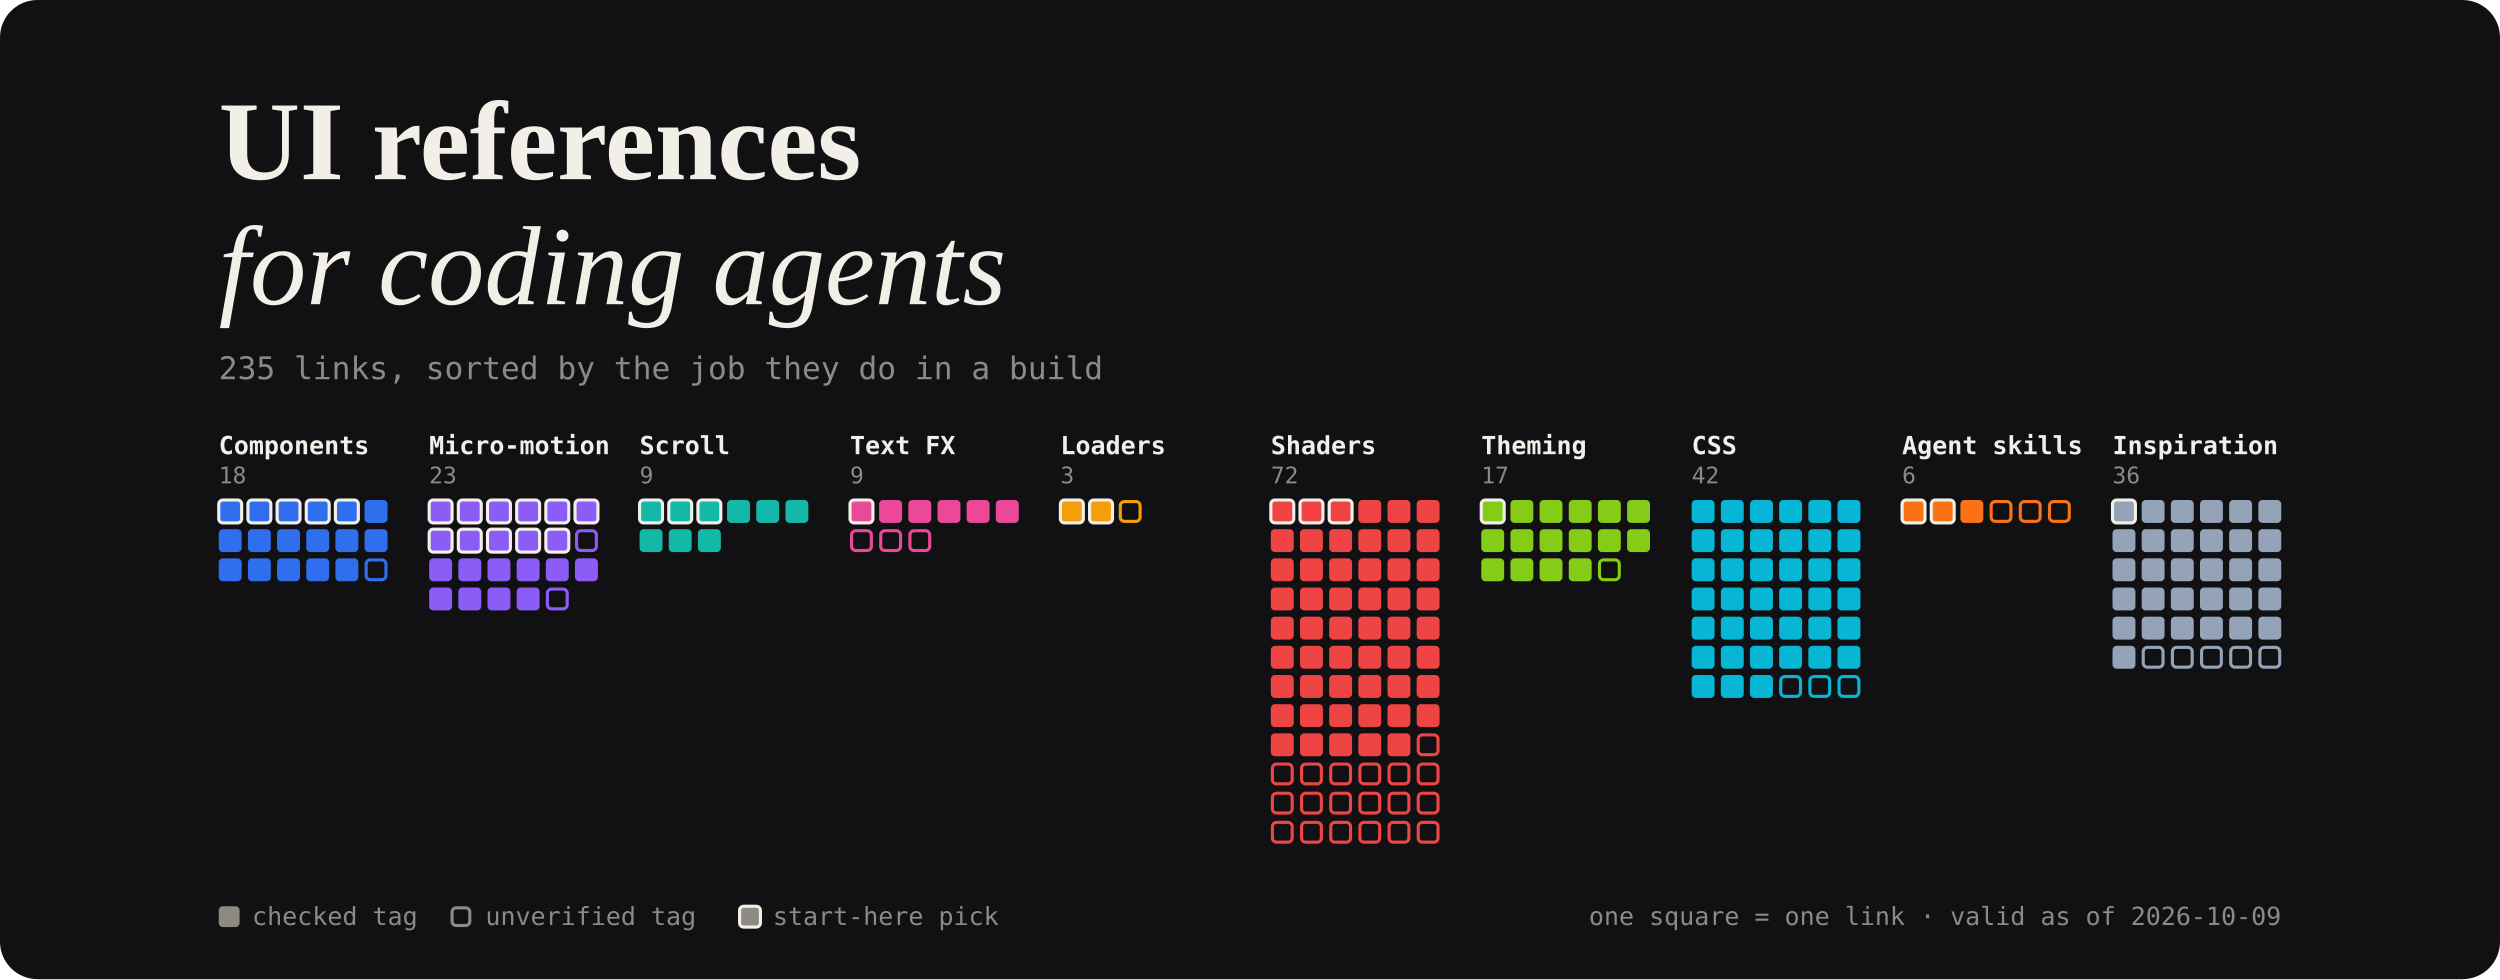
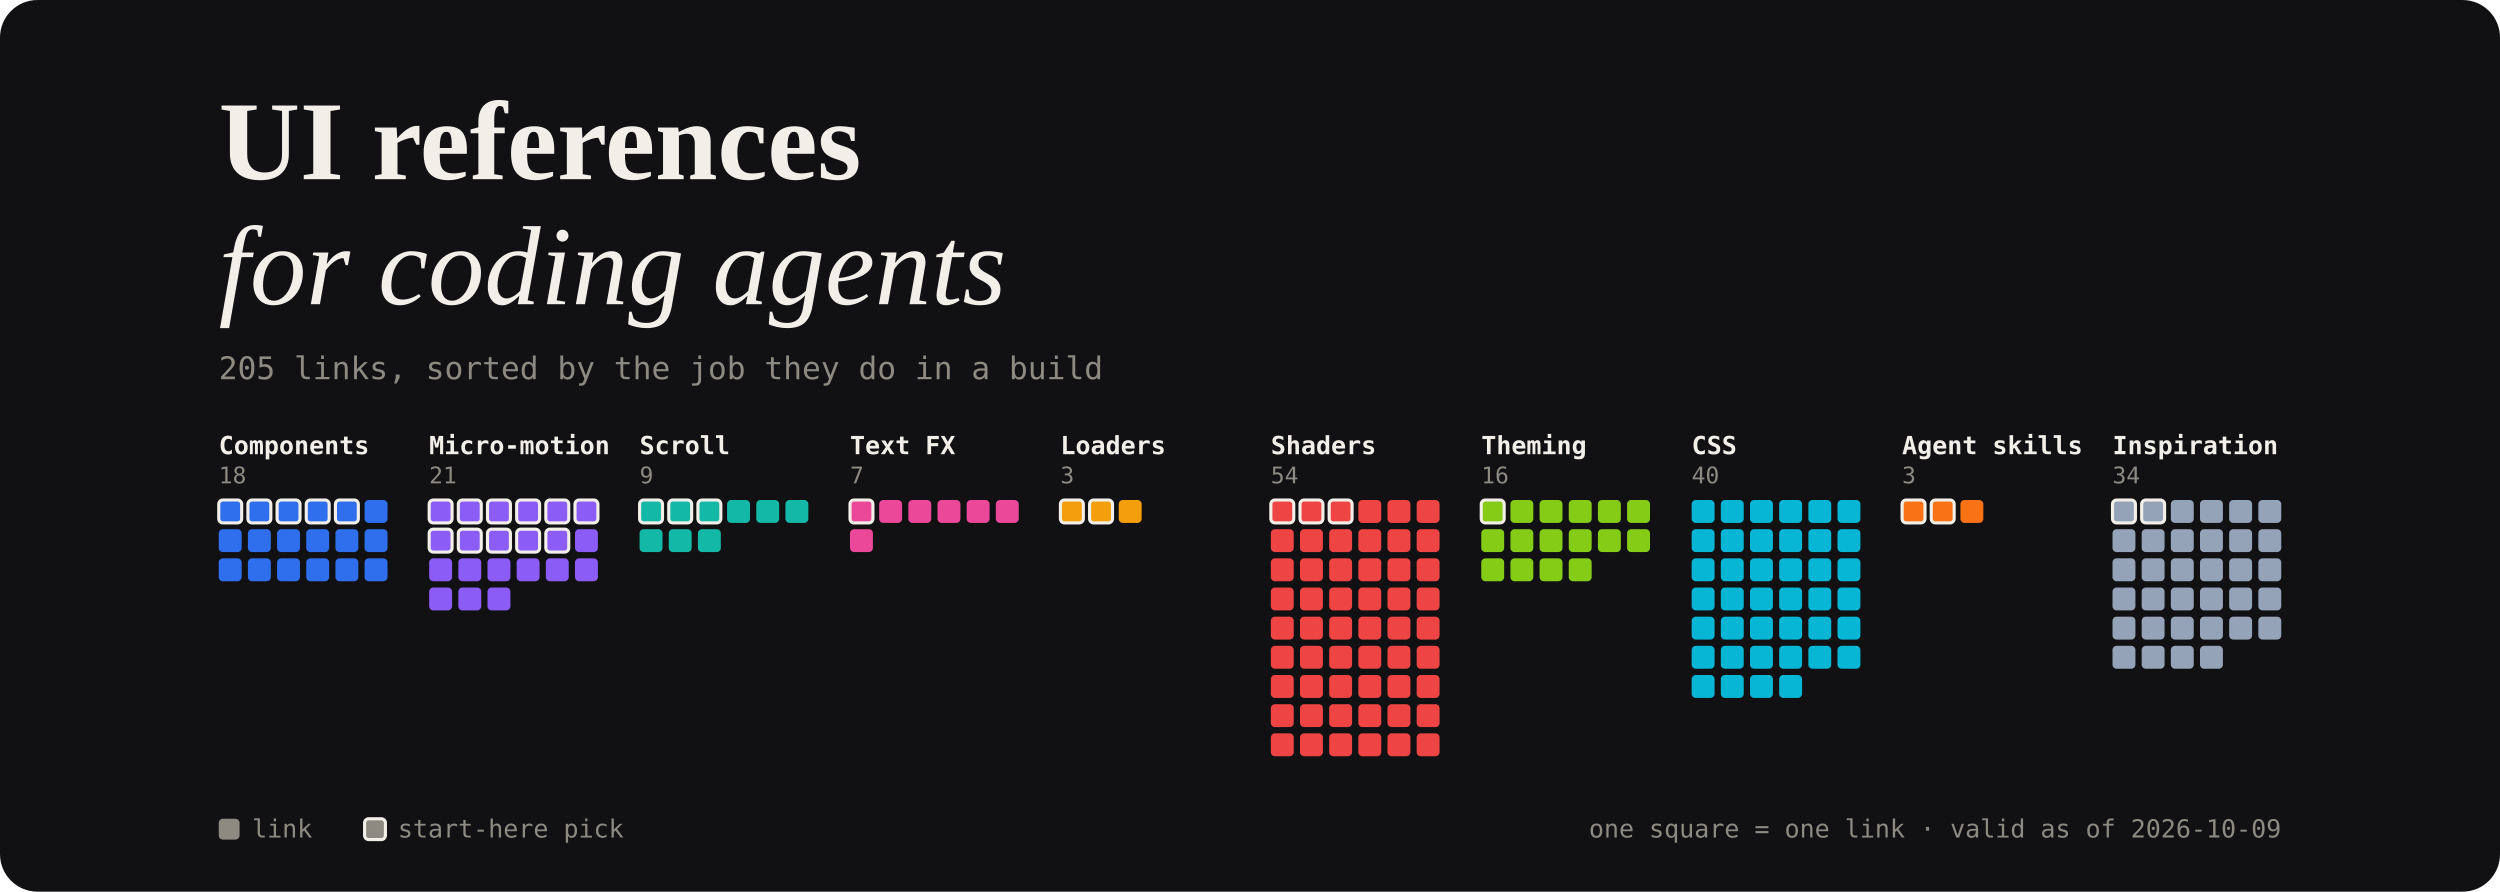
- <svg xmlns="http://www.w3.org/2000/svg" viewBox="0 0 1200 470" width="1200" height="470" role="img" aria-labelledby="t d" font-family="ui-monospace, SFMono-Regular, Menlo, Consolas, monospace">
-   <rect width="1200" height="470" rx="18" fill="#111114" />
+ <svg xmlns="http://www.w3.org/2000/svg" viewBox="0 0 1200 428" width="1200" height="428" role="img" aria-labelledby="t d" font-family="ui-monospace, SFMono-Regular, Menlo, Consolas, monospace">
+   <rect width="1200" height="428" rx="18" fill="#111114" />
  <text x="105" y="86" font-size="54" font-weight="700" fill="#f2efe8" font-family="ui-serif, Georgia, 'Times New Roman', serif">UI references</text>
  <text x="105" y="146" font-size="54" font-style="italic" fill="#f2efe8" font-family="ui-serif, Georgia, 'Times New Roman', serif">for coding agents</text>
-   <text x="105" y="182" font-size="15" fill="#8d8a82">235 links, sorted by the job they do in a build</text>
+   <text x="105" y="182" font-size="15" fill="#8d8a82">205 links, sorted by the job they do in a build</text>
  <text x="105" y="218" font-size="12" font-weight="700" fill="#f2efe8">Components</text>
  <text x="105" y="232" font-size="11" fill="#8d8a82">18</text>
  <rect x="105" y="240" width="11" height="11" rx="2" fill="#2f6fed" stroke="#f2efe8" stroke-width="1.5" />
  <rect x="119" y="240" width="11" height="11" rx="2" fill="#2f6fed" stroke="#f2efe8" stroke-width="1.5" />
  <rect x="133" y="240" width="11" height="11" rx="2" fill="#2f6fed" stroke="#f2efe8" stroke-width="1.5" />
  <rect x="147" y="240" width="11" height="11" rx="2" fill="#2f6fed" stroke="#f2efe8" stroke-width="1.5" />
  <rect x="161" y="240" width="11" height="11" rx="2" fill="#2f6fed" stroke="#f2efe8" stroke-width="1.5" />
  <rect x="175" y="240" width="11" height="11" rx="2" fill="#2f6fed" />
  <rect x="105" y="254" width="11" height="11" rx="2" fill="#2f6fed" />
  <rect x="119" y="254" width="11" height="11" rx="2" fill="#2f6fed" />
  <rect x="133" y="254" width="11" height="11" rx="2" fill="#2f6fed" />
  <rect x="147" y="254" width="11" height="11" rx="2" fill="#2f6fed" />
  <rect x="161" y="254" width="11" height="11" rx="2" fill="#2f6fed" />
  <rect x="175" y="254" width="11" height="11" rx="2" fill="#2f6fed" />
  <rect x="105" y="268" width="11" height="11" rx="2" fill="#2f6fed" />
  <rect x="119" y="268" width="11" height="11" rx="2" fill="#2f6fed" />
  <rect x="133" y="268" width="11" height="11" rx="2" fill="#2f6fed" />
  <rect x="147" y="268" width="11" height="11" rx="2" fill="#2f6fed" />
  <rect x="161" y="268" width="11" height="11" rx="2" fill="#2f6fed" />
-   <rect x="175.75" y="268.75" width="9.5" height="9.5" rx="2" fill="none" stroke="#2f6fed" stroke-width="1.5" />
+   <rect x="175" y="268" width="11" height="11" rx="2" fill="#2f6fed" />
  <text x="206" y="218" font-size="12" font-weight="700" fill="#f2efe8">Micro-motion</text>
-   <text x="206" y="232" font-size="11" fill="#8d8a82">23</text>
+   <text x="206" y="232" font-size="11" fill="#8d8a82">21</text>
  <rect x="206" y="240" width="11" height="11" rx="2" fill="#8b5cf6" stroke="#f2efe8" stroke-width="1.5" />
  <rect x="220" y="240" width="11" height="11" rx="2" fill="#8b5cf6" stroke="#f2efe8" stroke-width="1.5" />
  <rect x="234" y="240" width="11" height="11" rx="2" fill="#8b5cf6" stroke="#f2efe8" stroke-width="1.5" />
  <rect x="248" y="240" width="11" height="11" rx="2" fill="#8b5cf6" stroke="#f2efe8" stroke-width="1.5" />
  <rect x="262" y="240" width="11" height="11" rx="2" fill="#8b5cf6" stroke="#f2efe8" stroke-width="1.5" />
  <rect x="276" y="240" width="11" height="11" rx="2" fill="#8b5cf6" stroke="#f2efe8" stroke-width="1.5" />
  <rect x="206" y="254" width="11" height="11" rx="2" fill="#8b5cf6" stroke="#f2efe8" stroke-width="1.5" />
  <rect x="220" y="254" width="11" height="11" rx="2" fill="#8b5cf6" stroke="#f2efe8" stroke-width="1.5" />
  <rect x="234" y="254" width="11" height="11" rx="2" fill="#8b5cf6" stroke="#f2efe8" stroke-width="1.5" />
  <rect x="248" y="254" width="11" height="11" rx="2" fill="#8b5cf6" stroke="#f2efe8" stroke-width="1.5" />
  <rect x="262" y="254" width="11" height="11" rx="2" fill="#8b5cf6" stroke="#f2efe8" stroke-width="1.5" />
-   <rect x="276.75" y="254.75" width="9.5" height="9.5" rx="2" fill="none" stroke="#8b5cf6" stroke-width="1.5" />
+   <rect x="276" y="254" width="11" height="11" rx="2" fill="#8b5cf6" />
  <rect x="206" y="268" width="11" height="11" rx="2" fill="#8b5cf6" />
  <rect x="220" y="268" width="11" height="11" rx="2" fill="#8b5cf6" />
  <rect x="234" y="268" width="11" height="11" rx="2" fill="#8b5cf6" />
  <rect x="248" y="268" width="11" height="11" rx="2" fill="#8b5cf6" />
  <rect x="262" y="268" width="11" height="11" rx="2" fill="#8b5cf6" />
  <rect x="276" y="268" width="11" height="11" rx="2" fill="#8b5cf6" />
  <rect x="206" y="282" width="11" height="11" rx="2" fill="#8b5cf6" />
  <rect x="220" y="282" width="11" height="11" rx="2" fill="#8b5cf6" />
  <rect x="234" y="282" width="11" height="11" rx="2" fill="#8b5cf6" />
-   <rect x="248" y="282" width="11" height="11" rx="2" fill="#8b5cf6" />
-   <rect x="262.75" y="282.75" width="9.5" height="9.5" rx="2" fill="none" stroke="#8b5cf6" stroke-width="1.5" />
  <text x="307" y="218" font-size="12" font-weight="700" fill="#f2efe8">Scroll</text>
  <text x="307" y="232" font-size="11" fill="#8d8a82">9</text>
  <rect x="307" y="240" width="11" height="11" rx="2" fill="#14b8a6" stroke="#f2efe8" stroke-width="1.5" />
  <rect x="321" y="240" width="11" height="11" rx="2" fill="#14b8a6" stroke="#f2efe8" stroke-width="1.5" />
  <rect x="335" y="240" width="11" height="11" rx="2" fill="#14b8a6" stroke="#f2efe8" stroke-width="1.5" />
  <rect x="349" y="240" width="11" height="11" rx="2" fill="#14b8a6" />
  <rect x="363" y="240" width="11" height="11" rx="2" fill="#14b8a6" />
  <rect x="377" y="240" width="11" height="11" rx="2" fill="#14b8a6" />
  <rect x="307" y="254" width="11" height="11" rx="2" fill="#14b8a6" />
  <rect x="321" y="254" width="11" height="11" rx="2" fill="#14b8a6" />
  <rect x="335" y="254" width="11" height="11" rx="2" fill="#14b8a6" />
  <text x="408" y="218" font-size="12" font-weight="700" fill="#f2efe8">Text FX</text>
-   <text x="408" y="232" font-size="11" fill="#8d8a82">9</text>
+   <text x="408" y="232" font-size="11" fill="#8d8a82">7</text>
  <rect x="408" y="240" width="11" height="11" rx="2" fill="#ec4899" stroke="#f2efe8" stroke-width="1.5" />
  <rect x="422" y="240" width="11" height="11" rx="2" fill="#ec4899" />
  <rect x="436" y="240" width="11" height="11" rx="2" fill="#ec4899" />
  <rect x="450" y="240" width="11" height="11" rx="2" fill="#ec4899" />
  <rect x="464" y="240" width="11" height="11" rx="2" fill="#ec4899" />
  <rect x="478" y="240" width="11" height="11" rx="2" fill="#ec4899" />
-   <rect x="408.75" y="254.75" width="9.5" height="9.5" rx="2" fill="none" stroke="#ec4899" stroke-width="1.5" />
-   <rect x="422.75" y="254.75" width="9.5" height="9.5" rx="2" fill="none" stroke="#ec4899" stroke-width="1.5" />
-   <rect x="436.75" y="254.75" width="9.5" height="9.5" rx="2" fill="none" stroke="#ec4899" stroke-width="1.5" />
+   <rect x="408" y="254" width="11" height="11" rx="2" fill="#ec4899" />
  <text x="509" y="218" font-size="12" font-weight="700" fill="#f2efe8">Loaders</text>
  <text x="509" y="232" font-size="11" fill="#8d8a82">3</text>
  <rect x="509" y="240" width="11" height="11" rx="2" fill="#f59e0b" stroke="#f2efe8" stroke-width="1.5" />
  <rect x="523" y="240" width="11" height="11" rx="2" fill="#f59e0b" stroke="#f2efe8" stroke-width="1.5" />
-   <rect x="537.75" y="240.75" width="9.5" height="9.5" rx="2" fill="none" stroke="#f59e0b" stroke-width="1.5" />
+   <rect x="537" y="240" width="11" height="11" rx="2" fill="#f59e0b" />
  <text x="610" y="218" font-size="12" font-weight="700" fill="#f2efe8">Shaders</text>
-   <text x="610" y="232" font-size="11" fill="#8d8a82">72</text>
+   <text x="610" y="232" font-size="11" fill="#8d8a82">54</text>
  <rect x="610" y="240" width="11" height="11" rx="2" fill="#ef4444" stroke="#f2efe8" stroke-width="1.5" />
  <rect x="624" y="240" width="11" height="11" rx="2" fill="#ef4444" stroke="#f2efe8" stroke-width="1.5" />
  <rect x="638" y="240" width="11" height="11" rx="2" fill="#ef4444" stroke="#f2efe8" stroke-width="1.5" />
  <rect x="652" y="240" width="11" height="11" rx="2" fill="#ef4444" />
  <rect x="666" y="240" width="11" height="11" rx="2" fill="#ef4444" />
  <rect x="680" y="240" width="11" height="11" rx="2" fill="#ef4444" />
  <rect x="610" y="254" width="11" height="11" rx="2" fill="#ef4444" />
  <rect x="624" y="254" width="11" height="11" rx="2" fill="#ef4444" />
  <rect x="638" y="254" width="11" height="11" rx="2" fill="#ef4444" />
  <rect x="652" y="254" width="11" height="11" rx="2" fill="#ef4444" />
  <rect x="666" y="254" width="11" height="11" rx="2" fill="#ef4444" />
  <rect x="680" y="254" width="11" height="11" rx="2" fill="#ef4444" />
  <rect x="610" y="268" width="11" height="11" rx="2" fill="#ef4444" />
  <rect x="624" y="268" width="11" height="11" rx="2" fill="#ef4444" />
  <rect x="638" y="268" width="11" height="11" rx="2" fill="#ef4444" />
  <rect x="652" y="268" width="11" height="11" rx="2" fill="#ef4444" />
  <rect x="666" y="268" width="11" height="11" rx="2" fill="#ef4444" />
  <rect x="680" y="268" width="11" height="11" rx="2" fill="#ef4444" />
  <rect x="610" y="282" width="11" height="11" rx="2" fill="#ef4444" />
  <rect x="624" y="282" width="11" height="11" rx="2" fill="#ef4444" />
  <rect x="638" y="282" width="11" height="11" rx="2" fill="#ef4444" />
  <rect x="652" y="282" width="11" height="11" rx="2" fill="#ef4444" />
  <rect x="666" y="282" width="11" height="11" rx="2" fill="#ef4444" />
  <rect x="680" y="282" width="11" height="11" rx="2" fill="#ef4444" />
  <rect x="610" y="296" width="11" height="11" rx="2" fill="#ef4444" />
  <rect x="624" y="296" width="11" height="11" rx="2" fill="#ef4444" />
  <rect x="638" y="296" width="11" height="11" rx="2" fill="#ef4444" />
  <rect x="652" y="296" width="11" height="11" rx="2" fill="#ef4444" />
  <rect x="666" y="296" width="11" height="11" rx="2" fill="#ef4444" />
  <rect x="680" y="296" width="11" height="11" rx="2" fill="#ef4444" />
  <rect x="610" y="310" width="11" height="11" rx="2" fill="#ef4444" />
  <rect x="624" y="310" width="11" height="11" rx="2" fill="#ef4444" />
  <rect x="638" y="310" width="11" height="11" rx="2" fill="#ef4444" />
  <rect x="652" y="310" width="11" height="11" rx="2" fill="#ef4444" />
  <rect x="666" y="310" width="11" height="11" rx="2" fill="#ef4444" />
  <rect x="680" y="310" width="11" height="11" rx="2" fill="#ef4444" />
  <rect x="610" y="324" width="11" height="11" rx="2" fill="#ef4444" />
  <rect x="624" y="324" width="11" height="11" rx="2" fill="#ef4444" />
  <rect x="638" y="324" width="11" height="11" rx="2" fill="#ef4444" />
  <rect x="652" y="324" width="11" height="11" rx="2" fill="#ef4444" />
  <rect x="666" y="324" width="11" height="11" rx="2" fill="#ef4444" />
  <rect x="680" y="324" width="11" height="11" rx="2" fill="#ef4444" />
  <rect x="610" y="338" width="11" height="11" rx="2" fill="#ef4444" />
  <rect x="624" y="338" width="11" height="11" rx="2" fill="#ef4444" />
  <rect x="638" y="338" width="11" height="11" rx="2" fill="#ef4444" />
  <rect x="652" y="338" width="11" height="11" rx="2" fill="#ef4444" />
  <rect x="666" y="338" width="11" height="11" rx="2" fill="#ef4444" />
  <rect x="680" y="338" width="11" height="11" rx="2" fill="#ef4444" />
  <rect x="610" y="352" width="11" height="11" rx="2" fill="#ef4444" />
  <rect x="624" y="352" width="11" height="11" rx="2" fill="#ef4444" />
  <rect x="638" y="352" width="11" height="11" rx="2" fill="#ef4444" />
  <rect x="652" y="352" width="11" height="11" rx="2" fill="#ef4444" />
  <rect x="666" y="352" width="11" height="11" rx="2" fill="#ef4444" />
-   <rect x="680.75" y="352.75" width="9.5" height="9.5" rx="2" fill="none" stroke="#ef4444" stroke-width="1.5" />
-   <rect x="610.75" y="366.75" width="9.5" height="9.5" rx="2" fill="none" stroke="#ef4444" stroke-width="1.5" />
-   <rect x="624.75" y="366.75" width="9.5" height="9.5" rx="2" fill="none" stroke="#ef4444" stroke-width="1.5" />
-   <rect x="638.75" y="366.75" width="9.5" height="9.5" rx="2" fill="none" stroke="#ef4444" stroke-width="1.5" />
-   <rect x="652.75" y="366.75" width="9.5" height="9.5" rx="2" fill="none" stroke="#ef4444" stroke-width="1.5" />
-   <rect x="666.75" y="366.75" width="9.5" height="9.5" rx="2" fill="none" stroke="#ef4444" stroke-width="1.5" />
-   <rect x="680.75" y="366.75" width="9.5" height="9.5" rx="2" fill="none" stroke="#ef4444" stroke-width="1.5" />
-   <rect x="610.75" y="380.75" width="9.5" height="9.5" rx="2" fill="none" stroke="#ef4444" stroke-width="1.5" />
-   <rect x="624.75" y="380.75" width="9.5" height="9.5" rx="2" fill="none" stroke="#ef4444" stroke-width="1.5" />
-   <rect x="638.75" y="380.75" width="9.5" height="9.5" rx="2" fill="none" stroke="#ef4444" stroke-width="1.5" />
-   <rect x="652.75" y="380.75" width="9.5" height="9.5" rx="2" fill="none" stroke="#ef4444" stroke-width="1.5" />
-   <rect x="666.75" y="380.75" width="9.5" height="9.5" rx="2" fill="none" stroke="#ef4444" stroke-width="1.5" />
-   <rect x="680.75" y="380.75" width="9.5" height="9.5" rx="2" fill="none" stroke="#ef4444" stroke-width="1.5" />
-   <rect x="610.75" y="394.75" width="9.5" height="9.5" rx="2" fill="none" stroke="#ef4444" stroke-width="1.5" />
-   <rect x="624.75" y="394.75" width="9.5" height="9.5" rx="2" fill="none" stroke="#ef4444" stroke-width="1.5" />
-   <rect x="638.75" y="394.75" width="9.5" height="9.5" rx="2" fill="none" stroke="#ef4444" stroke-width="1.5" />
-   <rect x="652.75" y="394.75" width="9.5" height="9.5" rx="2" fill="none" stroke="#ef4444" stroke-width="1.5" />
-   <rect x="666.75" y="394.75" width="9.5" height="9.5" rx="2" fill="none" stroke="#ef4444" stroke-width="1.5" />
-   <rect x="680.75" y="394.75" width="9.5" height="9.5" rx="2" fill="none" stroke="#ef4444" stroke-width="1.5" />
+   <rect x="680" y="352" width="11" height="11" rx="2" fill="#ef4444" />
  <text x="711" y="218" font-size="12" font-weight="700" fill="#f2efe8">Theming</text>
-   <text x="711" y="232" font-size="11" fill="#8d8a82">17</text>
+   <text x="711" y="232" font-size="11" fill="#8d8a82">16</text>
  <rect x="711" y="240" width="11" height="11" rx="2" fill="#84cc16" stroke="#f2efe8" stroke-width="1.5" />
  <rect x="725" y="240" width="11" height="11" rx="2" fill="#84cc16" />
  <rect x="739" y="240" width="11" height="11" rx="2" fill="#84cc16" />
  <rect x="753" y="240" width="11" height="11" rx="2" fill="#84cc16" />
  <rect x="767" y="240" width="11" height="11" rx="2" fill="#84cc16" />
  <rect x="781" y="240" width="11" height="11" rx="2" fill="#84cc16" />
  <rect x="711" y="254" width="11" height="11" rx="2" fill="#84cc16" />
  <rect x="725" y="254" width="11" height="11" rx="2" fill="#84cc16" />
  <rect x="739" y="254" width="11" height="11" rx="2" fill="#84cc16" />
  <rect x="753" y="254" width="11" height="11" rx="2" fill="#84cc16" />
  <rect x="767" y="254" width="11" height="11" rx="2" fill="#84cc16" />
  <rect x="781" y="254" width="11" height="11" rx="2" fill="#84cc16" />
  <rect x="711" y="268" width="11" height="11" rx="2" fill="#84cc16" />
  <rect x="725" y="268" width="11" height="11" rx="2" fill="#84cc16" />
  <rect x="739" y="268" width="11" height="11" rx="2" fill="#84cc16" />
  <rect x="753" y="268" width="11" height="11" rx="2" fill="#84cc16" />
-   <rect x="767.75" y="268.75" width="9.5" height="9.5" rx="2" fill="none" stroke="#84cc16" stroke-width="1.5" />
  <text x="812" y="218" font-size="12" font-weight="700" fill="#f2efe8">CSS</text>
-   <text x="812" y="232" font-size="11" fill="#8d8a82">42</text>
+   <text x="812" y="232" font-size="11" fill="#8d8a82">40</text>
  <rect x="812" y="240" width="11" height="11" rx="2" fill="#06b6d4" />
  <rect x="826" y="240" width="11" height="11" rx="2" fill="#06b6d4" />
  <rect x="840" y="240" width="11" height="11" rx="2" fill="#06b6d4" />
  <rect x="854" y="240" width="11" height="11" rx="2" fill="#06b6d4" />
  <rect x="868" y="240" width="11" height="11" rx="2" fill="#06b6d4" />
  <rect x="882" y="240" width="11" height="11" rx="2" fill="#06b6d4" />
  <rect x="812" y="254" width="11" height="11" rx="2" fill="#06b6d4" />
  <rect x="826" y="254" width="11" height="11" rx="2" fill="#06b6d4" />
  <rect x="840" y="254" width="11" height="11" rx="2" fill="#06b6d4" />
  <rect x="854" y="254" width="11" height="11" rx="2" fill="#06b6d4" />
  <rect x="868" y="254" width="11" height="11" rx="2" fill="#06b6d4" />
  <rect x="882" y="254" width="11" height="11" rx="2" fill="#06b6d4" />
  <rect x="812" y="268" width="11" height="11" rx="2" fill="#06b6d4" />
  <rect x="826" y="268" width="11" height="11" rx="2" fill="#06b6d4" />
  <rect x="840" y="268" width="11" height="11" rx="2" fill="#06b6d4" />
  <rect x="854" y="268" width="11" height="11" rx="2" fill="#06b6d4" />
  <rect x="868" y="268" width="11" height="11" rx="2" fill="#06b6d4" />
  <rect x="882" y="268" width="11" height="11" rx="2" fill="#06b6d4" />
  <rect x="812" y="282" width="11" height="11" rx="2" fill="#06b6d4" />
  <rect x="826" y="282" width="11" height="11" rx="2" fill="#06b6d4" />
  <rect x="840" y="282" width="11" height="11" rx="2" fill="#06b6d4" />
  <rect x="854" y="282" width="11" height="11" rx="2" fill="#06b6d4" />
  <rect x="868" y="282" width="11" height="11" rx="2" fill="#06b6d4" />
  <rect x="882" y="282" width="11" height="11" rx="2" fill="#06b6d4" />
  <rect x="812" y="296" width="11" height="11" rx="2" fill="#06b6d4" />
  <rect x="826" y="296" width="11" height="11" rx="2" fill="#06b6d4" />
  <rect x="840" y="296" width="11" height="11" rx="2" fill="#06b6d4" />
  <rect x="854" y="296" width="11" height="11" rx="2" fill="#06b6d4" />
  <rect x="868" y="296" width="11" height="11" rx="2" fill="#06b6d4" />
  <rect x="882" y="296" width="11" height="11" rx="2" fill="#06b6d4" />
  <rect x="812" y="310" width="11" height="11" rx="2" fill="#06b6d4" />
  <rect x="826" y="310" width="11" height="11" rx="2" fill="#06b6d4" />
  <rect x="840" y="310" width="11" height="11" rx="2" fill="#06b6d4" />
  <rect x="854" y="310" width="11" height="11" rx="2" fill="#06b6d4" />
  <rect x="868" y="310" width="11" height="11" rx="2" fill="#06b6d4" />
  <rect x="882" y="310" width="11" height="11" rx="2" fill="#06b6d4" />
  <rect x="812" y="324" width="11" height="11" rx="2" fill="#06b6d4" />
  <rect x="826" y="324" width="11" height="11" rx="2" fill="#06b6d4" />
  <rect x="840" y="324" width="11" height="11" rx="2" fill="#06b6d4" />
-   <rect x="854.75" y="324.75" width="9.5" height="9.5" rx="2" fill="none" stroke="#06b6d4" stroke-width="1.5" />
-   <rect x="868.75" y="324.75" width="9.5" height="9.5" rx="2" fill="none" stroke="#06b6d4" stroke-width="1.5" />
-   <rect x="882.75" y="324.75" width="9.5" height="9.5" rx="2" fill="none" stroke="#06b6d4" stroke-width="1.5" />
+   <rect x="854" y="324" width="11" height="11" rx="2" fill="#06b6d4" />
  <text x="913" y="218" font-size="12" font-weight="700" fill="#f2efe8">Agent skills</text>
-   <text x="913" y="232" font-size="11" fill="#8d8a82">6</text>
+   <text x="913" y="232" font-size="11" fill="#8d8a82">3</text>
  <rect x="913" y="240" width="11" height="11" rx="2" fill="#f97316" stroke="#f2efe8" stroke-width="1.5" />
  <rect x="927" y="240" width="11" height="11" rx="2" fill="#f97316" stroke="#f2efe8" stroke-width="1.5" />
  <rect x="941" y="240" width="11" height="11" rx="2" fill="#f97316" />
-   <rect x="955.75" y="240.75" width="9.5" height="9.5" rx="2" fill="none" stroke="#f97316" stroke-width="1.5" />
-   <rect x="969.75" y="240.75" width="9.5" height="9.5" rx="2" fill="none" stroke="#f97316" stroke-width="1.5" />
-   <rect x="983.75" y="240.75" width="9.5" height="9.5" rx="2" fill="none" stroke="#f97316" stroke-width="1.5" />
  <text x="1014" y="218" font-size="12" font-weight="700" fill="#f2efe8">Inspiration</text>
-   <text x="1014" y="232" font-size="11" fill="#8d8a82">36</text>
+   <text x="1014" y="232" font-size="11" fill="#8d8a82">34</text>
  <rect x="1014" y="240" width="11" height="11" rx="2" fill="#94a3b8" stroke="#f2efe8" stroke-width="1.5" />
-   <rect x="1028" y="240" width="11" height="11" rx="2" fill="#94a3b8" />
+   <rect x="1028" y="240" width="11" height="11" rx="2" fill="#94a3b8" stroke="#f2efe8" stroke-width="1.5" />
  <rect x="1042" y="240" width="11" height="11" rx="2" fill="#94a3b8" />
  <rect x="1056" y="240" width="11" height="11" rx="2" fill="#94a3b8" />
  <rect x="1070" y="240" width="11" height="11" rx="2" fill="#94a3b8" />
  <rect x="1084" y="240" width="11" height="11" rx="2" fill="#94a3b8" />
  <rect x="1014" y="254" width="11" height="11" rx="2" fill="#94a3b8" />
  <rect x="1028" y="254" width="11" height="11" rx="2" fill="#94a3b8" />
  <rect x="1042" y="254" width="11" height="11" rx="2" fill="#94a3b8" />
  <rect x="1056" y="254" width="11" height="11" rx="2" fill="#94a3b8" />
  <rect x="1070" y="254" width="11" height="11" rx="2" fill="#94a3b8" />
  <rect x="1084" y="254" width="11" height="11" rx="2" fill="#94a3b8" />
  <rect x="1014" y="268" width="11" height="11" rx="2" fill="#94a3b8" />
  <rect x="1028" y="268" width="11" height="11" rx="2" fill="#94a3b8" />
  <rect x="1042" y="268" width="11" height="11" rx="2" fill="#94a3b8" />
  <rect x="1056" y="268" width="11" height="11" rx="2" fill="#94a3b8" />
  <rect x="1070" y="268" width="11" height="11" rx="2" fill="#94a3b8" />
  <rect x="1084" y="268" width="11" height="11" rx="2" fill="#94a3b8" />
  <rect x="1014" y="282" width="11" height="11" rx="2" fill="#94a3b8" />
  <rect x="1028" y="282" width="11" height="11" rx="2" fill="#94a3b8" />
  <rect x="1042" y="282" width="11" height="11" rx="2" fill="#94a3b8" />
  <rect x="1056" y="282" width="11" height="11" rx="2" fill="#94a3b8" />
  <rect x="1070" y="282" width="11" height="11" rx="2" fill="#94a3b8" />
  <rect x="1084" y="282" width="11" height="11" rx="2" fill="#94a3b8" />
  <rect x="1014" y="296" width="11" height="11" rx="2" fill="#94a3b8" />
  <rect x="1028" y="296" width="11" height="11" rx="2" fill="#94a3b8" />
  <rect x="1042" y="296" width="11" height="11" rx="2" fill="#94a3b8" />
  <rect x="1056" y="296" width="11" height="11" rx="2" fill="#94a3b8" />
  <rect x="1070" y="296" width="11" height="11" rx="2" fill="#94a3b8" />
  <rect x="1084" y="296" width="11" height="11" rx="2" fill="#94a3b8" />
  <rect x="1014" y="310" width="11" height="11" rx="2" fill="#94a3b8" />
-   <rect x="1028.75" y="310.75" width="9.5" height="9.5" rx="2" fill="none" stroke="#94a3b8" stroke-width="1.5" />
-   <rect x="1042.75" y="310.75" width="9.5" height="9.5" rx="2" fill="none" stroke="#94a3b8" stroke-width="1.5" />
-   <rect x="1056.75" y="310.75" width="9.5" height="9.5" rx="2" fill="none" stroke="#94a3b8" stroke-width="1.5" />
-   <rect x="1070.75" y="310.75" width="9.5" height="9.5" rx="2" fill="none" stroke="#94a3b8" stroke-width="1.5" />
-   <rect x="1084.75" y="310.75" width="9.5" height="9.5" rx="2" fill="none" stroke="#94a3b8" stroke-width="1.5" />
-   <rect x="105" y="435" width="10" height="10" rx="2" fill="#8d8a82" />
-   <text x="121" y="444" font-size="12" fill="#8d8a82">checked tag</text>
-   <rect x="217" y="435.75" width="8.5" height="8.5" rx="2" fill="none" stroke="#8d8a82" stroke-width="1.5" />
-   <text x="233" y="444" font-size="12" fill="#8d8a82">unverified tag</text>
-   <rect x="355" y="435" width="10" height="10" rx="2" fill="#8d8a82" stroke="#f2efe8" stroke-width="1.5" />
-   <text x="371" y="444" font-size="12" fill="#8d8a82">start-here pick</text>
-   <text x="1095" y="444" font-size="12" fill="#8d8a82" text-anchor="end">one square = one link · valid as of 2026-10-09</text>
+   <rect x="1028" y="310" width="11" height="11" rx="2" fill="#94a3b8" />
+   <rect x="1042" y="310" width="11" height="11" rx="2" fill="#94a3b8" />
+   <rect x="1056" y="310" width="11" height="11" rx="2" fill="#94a3b8" />
+   <rect x="105" y="393" width="10" height="10" rx="2" fill="#8d8a82" />
+   <text x="121" y="402" font-size="12" fill="#8d8a82">link</text>
+   <rect x="175" y="393" width="10" height="10" rx="2" fill="#8d8a82" stroke="#f2efe8" stroke-width="1.5" />
+   <text x="191" y="402" font-size="12" fill="#8d8a82">start-here pick</text>
+   <text x="1095" y="402" font-size="12" fill="#8d8a82" text-anchor="end">one square = one link · valid as of 2026-10-09</text>
</svg>
